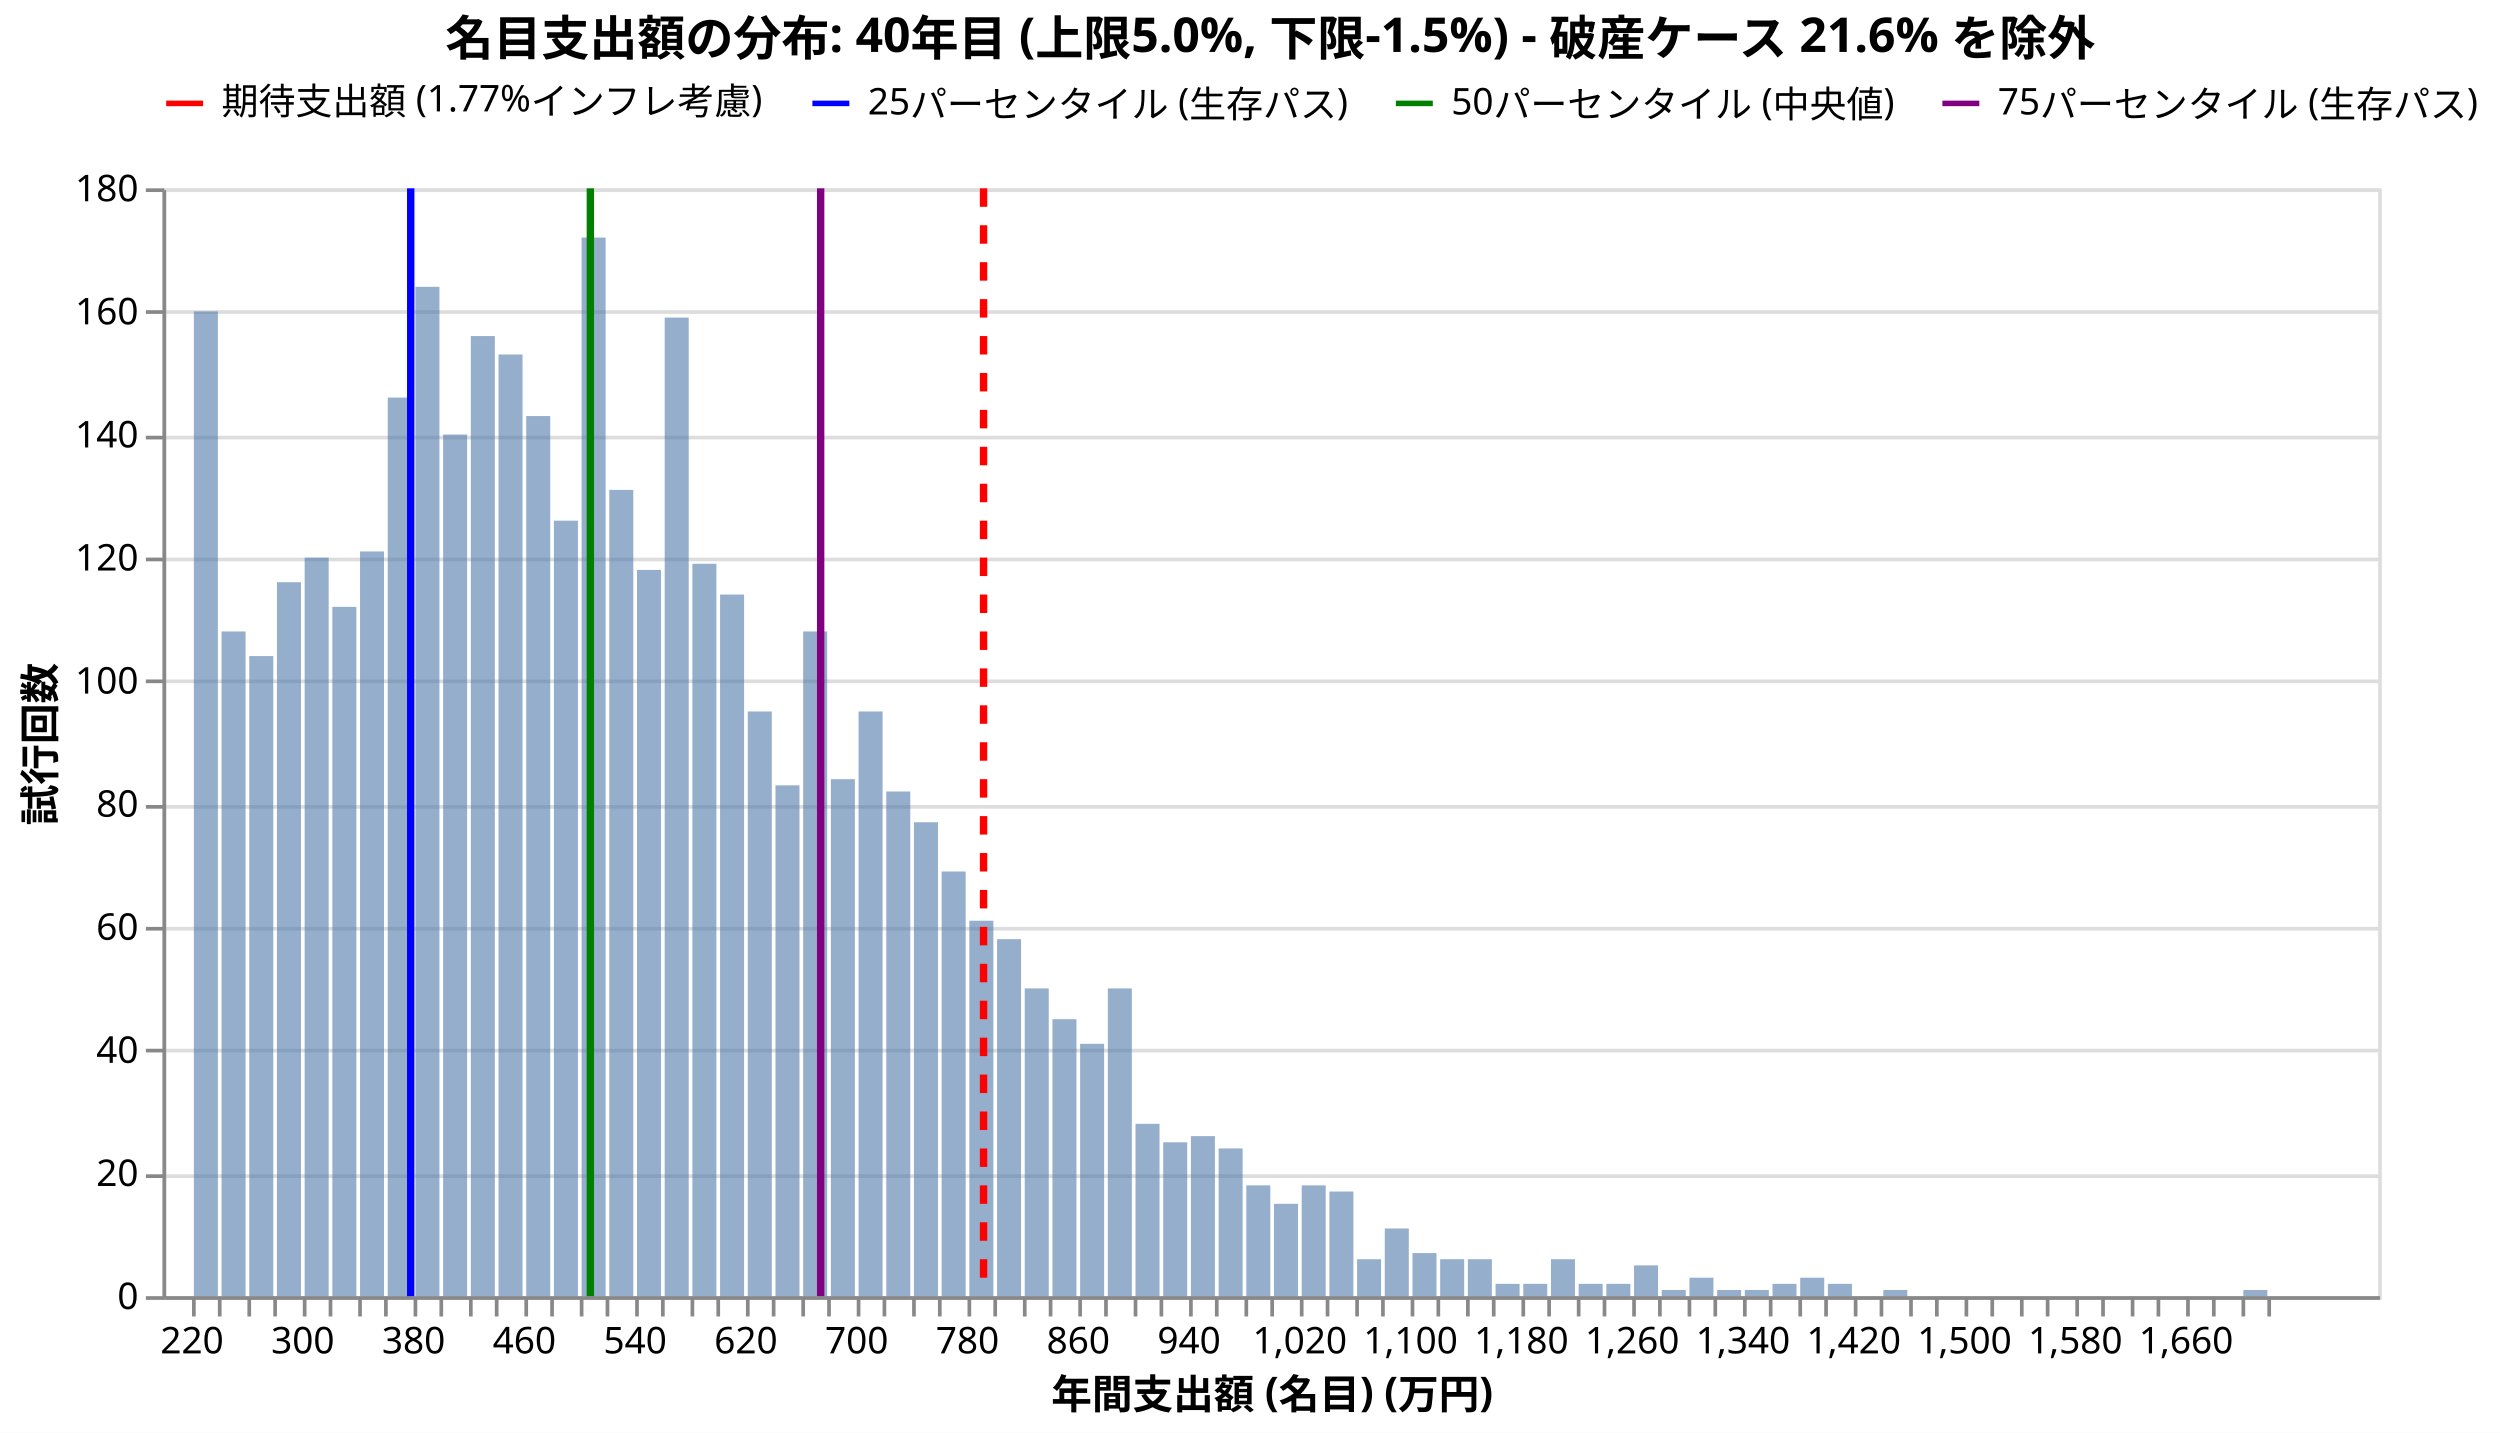
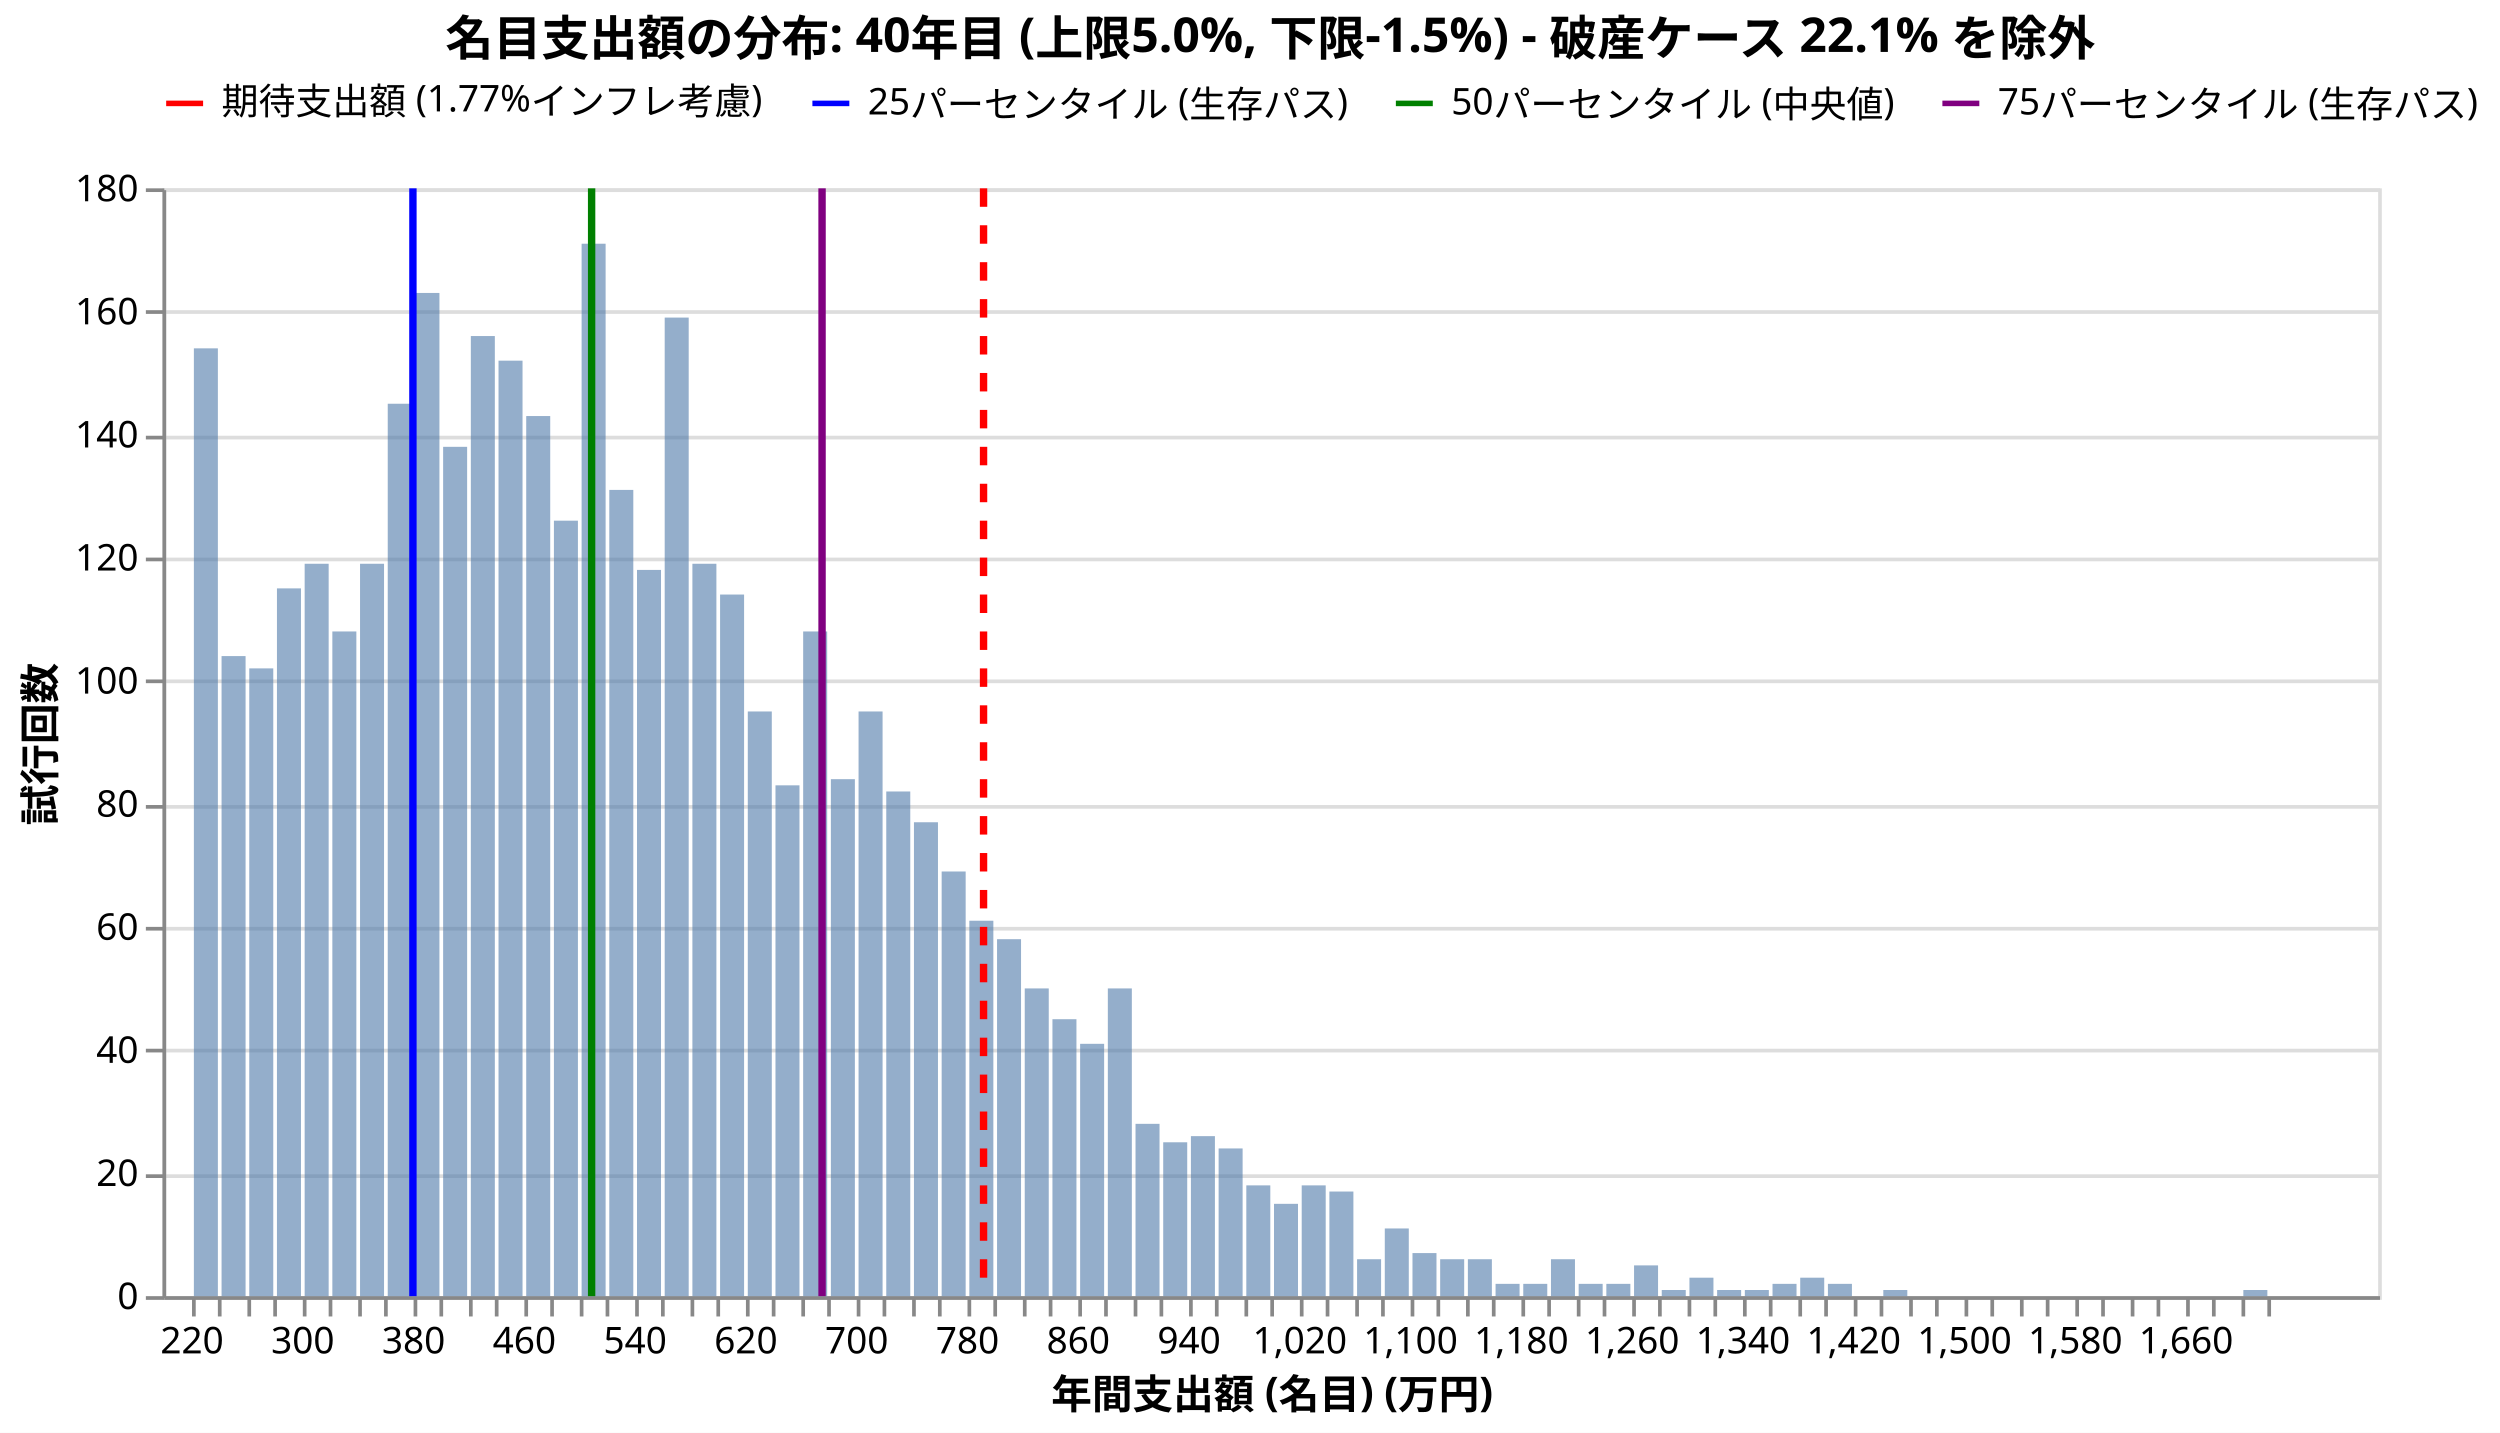
<svg xmlns="http://www.w3.org/2000/svg" version="1.1" class="marks" width="677" height="388" viewBox="0 0 677 388">
  <rect width="677" height="388" fill="white" />
  <g fill="none" stroke-miterlimit="10" transform="translate(44,51)">
    <g class="mark-group role-frame root" role="graphics-object" aria-roledescription="group mark container">
      <g transform="translate(0,0)">
        <path class="background" aria-hidden="true" d="M0.5,0.5h600v300h-600Z" stroke="#ddd" />
        <g>
          <g class="mark-group role-axis" aria-hidden="true">
            <g transform="translate(0.5,0.5)">
              <path class="background" aria-hidden="true" d="M0,0h0v0h0Z" pointer-events="none" />
              <g>
                <g class="mark-rule role-axis-grid" pointer-events="none">
                  <line transform="translate(0,300)" x2="600" y2="0" stroke="#ddd" stroke-width="1" opacity="1" />
                  <line transform="translate(0,267)" x2="600" y2="0" stroke="#ddd" stroke-width="1" opacity="1" />
                  <line transform="translate(0,233)" x2="600" y2="0" stroke="#ddd" stroke-width="1" opacity="1" />
                  <line transform="translate(0,200)" x2="600" y2="0" stroke="#ddd" stroke-width="1" opacity="1" />
                  <line transform="translate(0,167)" x2="600" y2="0" stroke="#ddd" stroke-width="1" opacity="1" />
                  <line transform="translate(0,133)" x2="600" y2="0" stroke="#ddd" stroke-width="1" opacity="1" />
                  <line transform="translate(0,100)" x2="600" y2="0" stroke="#ddd" stroke-width="1" opacity="1" />
                  <line transform="translate(0,67)" x2="600" y2="0" stroke="#ddd" stroke-width="1" opacity="1" />
                  <line transform="translate(0,33)" x2="600" y2="0" stroke="#ddd" stroke-width="1" opacity="1" />
                  <line transform="translate(0,0)" x2="600" y2="0" stroke="#ddd" stroke-width="1" opacity="1" />
                </g>
              </g>
              <path class="foreground" aria-hidden="true" d="" pointer-events="none" display="none" />
            </g>
          </g>
          <g class="mark-group role-axis" role="graphics-symbol" aria-roledescription="axis" aria-label="X-axis titled '年間支出額 (名目) (万円)' for a linear scale with values from 200 to 1,800">
            <g transform="translate(0.5,300.5)">
              <path class="background" aria-hidden="true" d="M0,0h0v0h0Z" pointer-events="none" />
              <g>
                <g class="mark-rule role-axis-tick" pointer-events="none">
                  <line transform="translate(8,0)" x2="0" y2="5" stroke="#888" stroke-width="1" opacity="1" />
                  <line transform="translate(15,0)" x2="0" y2="5" stroke="#888" stroke-width="1" opacity="1" />
                  <line transform="translate(23,0)" x2="0" y2="5" stroke="#888" stroke-width="1" opacity="1" />
                  <line transform="translate(30,0)" x2="0" y2="5" stroke="#888" stroke-width="1" opacity="1" />
                  <line transform="translate(38,0)" x2="0" y2="5" stroke="#888" stroke-width="1" opacity="1" />
                  <line transform="translate(45,0)" x2="0" y2="5" stroke="#888" stroke-width="1" opacity="1" />
                  <line transform="translate(53,0)" x2="0" y2="5" stroke="#888" stroke-width="1" opacity="1" />
                  <line transform="translate(60,0)" x2="0" y2="5" stroke="#888" stroke-width="1" opacity="1" />
                  <line transform="translate(68,0)" x2="0" y2="5" stroke="#888" stroke-width="1" opacity="1" />
                  <line transform="translate(75,0)" x2="0" y2="5" stroke="#888" stroke-width="1" opacity="1" />
                  <line transform="translate(83,0)" x2="0" y2="5" stroke="#888" stroke-width="1" opacity="1" />
                  <line transform="translate(90,0)" x2="0" y2="5" stroke="#888" stroke-width="1" opacity="1" />
                  <line transform="translate(98,0)" x2="0" y2="5" stroke="#888" stroke-width="1" opacity="1" />
                  <line transform="translate(105,0)" x2="0" y2="5" stroke="#888" stroke-width="1" opacity="1" />
                  <line transform="translate(113,0)" x2="0" y2="5" stroke="#888" stroke-width="1" opacity="1" />
                  <line transform="translate(120,0)" x2="0" y2="5" stroke="#888" stroke-width="1" opacity="1" />
                  <line transform="translate(128,0)" x2="0" y2="5" stroke="#888" stroke-width="1" opacity="1" />
                  <line transform="translate(135,0)" x2="0" y2="5" stroke="#888" stroke-width="1" opacity="1" />
                  <line transform="translate(143,0)" x2="0" y2="5" stroke="#888" stroke-width="1" opacity="1" />
                  <line transform="translate(150,0)" x2="0" y2="5" stroke="#888" stroke-width="1" opacity="1" />
                  <line transform="translate(158,0)" x2="0" y2="5" stroke="#888" stroke-width="1" opacity="1" />
                  <line transform="translate(165,0)" x2="0" y2="5" stroke="#888" stroke-width="1" opacity="1" />
                  <line transform="translate(173,0)" x2="0" y2="5" stroke="#888" stroke-width="1" opacity="1" />
                  <line transform="translate(180,0)" x2="0" y2="5" stroke="#888" stroke-width="1" opacity="1" />
                  <line transform="translate(188,0)" x2="0" y2="5" stroke="#888" stroke-width="1" opacity="1" />
                  <line transform="translate(195,0)" x2="0" y2="5" stroke="#888" stroke-width="1" opacity="1" />
                  <line transform="translate(203,0)" x2="0" y2="5" stroke="#888" stroke-width="1" opacity="1" />
                  <line transform="translate(210,0)" x2="0" y2="5" stroke="#888" stroke-width="1" opacity="1" />
                  <line transform="translate(218,0)" x2="0" y2="5" stroke="#888" stroke-width="1" opacity="1" />
                  <line transform="translate(225,0)" x2="0" y2="5" stroke="#888" stroke-width="1" opacity="1" />
                  <line transform="translate(233,0)" x2="0" y2="5" stroke="#888" stroke-width="1" opacity="1" />
                  <line transform="translate(240,0)" x2="0" y2="5" stroke="#888" stroke-width="1" opacity="1" />
                  <line transform="translate(248,0)" x2="0" y2="5" stroke="#888" stroke-width="1" opacity="1" />
                  <line transform="translate(255,0)" x2="0" y2="5" stroke="#888" stroke-width="1" opacity="1" />
                  <line transform="translate(263,0)" x2="0" y2="5" stroke="#888" stroke-width="1" opacity="1" />
                  <line transform="translate(270,0)" x2="0" y2="5" stroke="#888" stroke-width="1" opacity="1" />
                  <line transform="translate(278,0)" x2="0" y2="5" stroke="#888" stroke-width="1" opacity="1" />
                  <line transform="translate(285,0)" x2="0" y2="5" stroke="#888" stroke-width="1" opacity="1" />
                  <line transform="translate(293,0)" x2="0" y2="5" stroke="#888" stroke-width="1" opacity="1" />
                  <line transform="translate(300,0)" x2="0" y2="5" stroke="#888" stroke-width="1" opacity="1" />
                  <line transform="translate(308,0)" x2="0" y2="5" stroke="#888" stroke-width="1" opacity="1" />
                  <line transform="translate(315,0)" x2="0" y2="5" stroke="#888" stroke-width="1" opacity="1" />
                  <line transform="translate(323,0)" x2="0" y2="5" stroke="#888" stroke-width="1" opacity="1" />
                  <line transform="translate(330,0)" x2="0" y2="5" stroke="#888" stroke-width="1" opacity="1" />
                  <line transform="translate(338,0)" x2="0" y2="5" stroke="#888" stroke-width="1" opacity="1" />
                  <line transform="translate(345,0)" x2="0" y2="5" stroke="#888" stroke-width="1" opacity="1" />
                  <line transform="translate(353,0)" x2="0" y2="5" stroke="#888" stroke-width="1" opacity="1" />
                  <line transform="translate(360,0)" x2="0" y2="5" stroke="#888" stroke-width="1" opacity="1" />
                  <line transform="translate(368,0)" x2="0" y2="5" stroke="#888" stroke-width="1" opacity="1" />
                  <line transform="translate(375,0)" x2="0" y2="5" stroke="#888" stroke-width="1" opacity="1" />
                  <line transform="translate(383,0)" x2="0" y2="5" stroke="#888" stroke-width="1" opacity="1" />
                  <line transform="translate(390,0)" x2="0" y2="5" stroke="#888" stroke-width="1" opacity="1" />
                  <line transform="translate(398,0)" x2="0" y2="5" stroke="#888" stroke-width="1" opacity="1" />
                  <line transform="translate(405,0)" x2="0" y2="5" stroke="#888" stroke-width="1" opacity="1" />
                  <line transform="translate(413,0)" x2="0" y2="5" stroke="#888" stroke-width="1" opacity="1" />
                  <line transform="translate(420,0)" x2="0" y2="5" stroke="#888" stroke-width="1" opacity="1" />
                  <line transform="translate(428,0)" x2="0" y2="5" stroke="#888" stroke-width="1" opacity="1" />
                  <line transform="translate(435,0)" x2="0" y2="5" stroke="#888" stroke-width="1" opacity="1" />
                  <line transform="translate(443,0)" x2="0" y2="5" stroke="#888" stroke-width="1" opacity="1" />
                  <line transform="translate(450,0)" x2="0" y2="5" stroke="#888" stroke-width="1" opacity="1" />
                  <line transform="translate(458,0)" x2="0" y2="5" stroke="#888" stroke-width="1" opacity="1" />
                  <line transform="translate(465,0)" x2="0" y2="5" stroke="#888" stroke-width="1" opacity="1" />
                  <line transform="translate(473,0)" x2="0" y2="5" stroke="#888" stroke-width="1" opacity="1" />
                  <line transform="translate(480,0)" x2="0" y2="5" stroke="#888" stroke-width="1" opacity="1" />
                  <line transform="translate(488,0)" x2="0" y2="5" stroke="#888" stroke-width="1" opacity="1" />
                  <line transform="translate(495,0)" x2="0" y2="5" stroke="#888" stroke-width="1" opacity="1" />
                  <line transform="translate(503,0)" x2="0" y2="5" stroke="#888" stroke-width="1" opacity="1" />
                  <line transform="translate(510,0)" x2="0" y2="5" stroke="#888" stroke-width="1" opacity="1" />
                  <line transform="translate(518,0)" x2="0" y2="5" stroke="#888" stroke-width="1" opacity="1" />
                  <line transform="translate(525,0)" x2="0" y2="5" stroke="#888" stroke-width="1" opacity="1" />
                  <line transform="translate(533,0)" x2="0" y2="5" stroke="#888" stroke-width="1" opacity="1" />
                  <line transform="translate(540,0)" x2="0" y2="5" stroke="#888" stroke-width="1" opacity="1" />
                  <line transform="translate(548,0)" x2="0" y2="5" stroke="#888" stroke-width="1" opacity="1" />
                  <line transform="translate(555,0)" x2="0" y2="5" stroke="#888" stroke-width="1" opacity="1" />
                  <line transform="translate(563,0)" x2="0" y2="5" stroke="#888" stroke-width="1" opacity="1" />
                  <line transform="translate(570,0)" x2="0" y2="5" stroke="#888" stroke-width="1" opacity="1" />
                </g>
                <g class="mark-text role-axis-label" pointer-events="none">
                  <text text-anchor="middle" transform="translate(7.5,15)" font-family="sans-serif" font-size="10px" fill="#000" opacity="1">220</text>
                  <text text-anchor="middle" transform="translate(15,15)" font-family="sans-serif" font-size="10px" fill="#000" opacity="0">240</text>
                  <text text-anchor="middle" transform="translate(22.5,15)" font-family="sans-serif" font-size="10px" fill="#000" opacity="0">260</text>
                  <text text-anchor="middle" transform="translate(30,15)" font-family="sans-serif" font-size="10px" fill="#000" opacity="0">280</text>
                  <text text-anchor="middle" transform="translate(37.5,15)" font-family="sans-serif" font-size="10px" fill="#000" opacity="1">300</text>
                  <text text-anchor="middle" transform="translate(45,15)" font-family="sans-serif" font-size="10px" fill="#000" opacity="0">320</text>
                  <text text-anchor="middle" transform="translate(52.5,15)" font-family="sans-serif" font-size="10px" fill="#000" opacity="0">340</text>
                  <text text-anchor="middle" transform="translate(60,15)" font-family="sans-serif" font-size="10px" fill="#000" opacity="0">360</text>
                  <text text-anchor="middle" transform="translate(67.5,15)" font-family="sans-serif" font-size="10px" fill="#000" opacity="1">380</text>
                  <text text-anchor="middle" transform="translate(75,15)" font-family="sans-serif" font-size="10px" fill="#000" opacity="0">400</text>
                  <text text-anchor="middle" transform="translate(82.5,15)" font-family="sans-serif" font-size="10px" fill="#000" opacity="0">420</text>
                  <text text-anchor="middle" transform="translate(90,15)" font-family="sans-serif" font-size="10px" fill="#000" opacity="0">440</text>
                  <text text-anchor="middle" transform="translate(97.5,15)" font-family="sans-serif" font-size="10px" fill="#000" opacity="1">460</text>
                  <text text-anchor="middle" transform="translate(105,15)" font-family="sans-serif" font-size="10px" fill="#000" opacity="0">480</text>
                  <text text-anchor="middle" transform="translate(112.5,15)" font-family="sans-serif" font-size="10px" fill="#000" opacity="0">500</text>
                  <text text-anchor="middle" transform="translate(120,15)" font-family="sans-serif" font-size="10px" fill="#000" opacity="0">520</text>
                  <text text-anchor="middle" transform="translate(127.5,15)" font-family="sans-serif" font-size="10px" fill="#000" opacity="1">540</text>
                  <text text-anchor="middle" transform="translate(135,15)" font-family="sans-serif" font-size="10px" fill="#000" opacity="0">560</text>
                  <text text-anchor="middle" transform="translate(142.5,15)" font-family="sans-serif" font-size="10px" fill="#000" opacity="0">580</text>
                  <text text-anchor="middle" transform="translate(150,15)" font-family="sans-serif" font-size="10px" fill="#000" opacity="0">600</text>
                  <text text-anchor="middle" transform="translate(157.5,15)" font-family="sans-serif" font-size="10px" fill="#000" opacity="1">620</text>
                  <text text-anchor="middle" transform="translate(165,15)" font-family="sans-serif" font-size="10px" fill="#000" opacity="0">640</text>
                  <text text-anchor="middle" transform="translate(172.5,15)" font-family="sans-serif" font-size="10px" fill="#000" opacity="0">660</text>
                  <text text-anchor="middle" transform="translate(180,15)" font-family="sans-serif" font-size="10px" fill="#000" opacity="0">680</text>
                  <text text-anchor="middle" transform="translate(187.5,15)" font-family="sans-serif" font-size="10px" fill="#000" opacity="1">700</text>
                  <text text-anchor="middle" transform="translate(195,15)" font-family="sans-serif" font-size="10px" fill="#000" opacity="0">720</text>
                  <text text-anchor="middle" transform="translate(202.5,15)" font-family="sans-serif" font-size="10px" fill="#000" opacity="0">740</text>
                  <text text-anchor="middle" transform="translate(210,15)" font-family="sans-serif" font-size="10px" fill="#000" opacity="0">760</text>
                  <text text-anchor="middle" transform="translate(217.5,15)" font-family="sans-serif" font-size="10px" fill="#000" opacity="1">780</text>
                  <text text-anchor="middle" transform="translate(225,15)" font-family="sans-serif" font-size="10px" fill="#000" opacity="0">800</text>
                  <text text-anchor="middle" transform="translate(232.5,15)" font-family="sans-serif" font-size="10px" fill="#000" opacity="0">820</text>
                  <text text-anchor="middle" transform="translate(240,15)" font-family="sans-serif" font-size="10px" fill="#000" opacity="0">840</text>
                  <text text-anchor="middle" transform="translate(247.5,15)" font-family="sans-serif" font-size="10px" fill="#000" opacity="1">860</text>
                  <text text-anchor="middle" transform="translate(255,15)" font-family="sans-serif" font-size="10px" fill="#000" opacity="0">880</text>
                  <text text-anchor="middle" transform="translate(262.5,15)" font-family="sans-serif" font-size="10px" fill="#000" opacity="0">900</text>
                  <text text-anchor="middle" transform="translate(270,15)" font-family="sans-serif" font-size="10px" fill="#000" opacity="0">920</text>
                  <text text-anchor="middle" transform="translate(277.5,15)" font-family="sans-serif" font-size="10px" fill="#000" opacity="1">940</text>
                  <text text-anchor="middle" transform="translate(285,15)" font-family="sans-serif" font-size="10px" fill="#000" opacity="0">960</text>
                  <text text-anchor="middle" transform="translate(292.5,15)" font-family="sans-serif" font-size="10px" fill="#000" opacity="0">980</text>
                  <text text-anchor="middle" transform="translate(300,15)" font-family="sans-serif" font-size="10px" fill="#000" opacity="0">1,000</text>
                  <text text-anchor="middle" transform="translate(307.5,15)" font-family="sans-serif" font-size="10px" fill="#000" opacity="1">1,020</text>
                  <text text-anchor="middle" transform="translate(315,15)" font-family="sans-serif" font-size="10px" fill="#000" opacity="0">1,040</text>
                  <text text-anchor="middle" transform="translate(322.5,15)" font-family="sans-serif" font-size="10px" fill="#000" opacity="0">1,060</text>
                  <text text-anchor="middle" transform="translate(330,15)" font-family="sans-serif" font-size="10px" fill="#000" opacity="0">1,080</text>
                  <text text-anchor="middle" transform="translate(337.5,15)" font-family="sans-serif" font-size="10px" fill="#000" opacity="1">1,100</text>
                  <text text-anchor="middle" transform="translate(345,15)" font-family="sans-serif" font-size="10px" fill="#000" opacity="0">1,120</text>
                  <text text-anchor="middle" transform="translate(352.5,15)" font-family="sans-serif" font-size="10px" fill="#000" opacity="0">1,140</text>
                  <text text-anchor="middle" transform="translate(360,15)" font-family="sans-serif" font-size="10px" fill="#000" opacity="0">1,160</text>
                  <text text-anchor="middle" transform="translate(367.5,15)" font-family="sans-serif" font-size="10px" fill="#000" opacity="1">1,180</text>
                  <text text-anchor="middle" transform="translate(375,15)" font-family="sans-serif" font-size="10px" fill="#000" opacity="0">1,200</text>
                  <text text-anchor="middle" transform="translate(382.5,15)" font-family="sans-serif" font-size="10px" fill="#000" opacity="0">1,220</text>
                  <text text-anchor="middle" transform="translate(390,15)" font-family="sans-serif" font-size="10px" fill="#000" opacity="0">1,240</text>
                  <text text-anchor="middle" transform="translate(397.5,15)" font-family="sans-serif" font-size="10px" fill="#000" opacity="1">1,260</text>
                  <text text-anchor="middle" transform="translate(405,15)" font-family="sans-serif" font-size="10px" fill="#000" opacity="0">1,280</text>
                  <text text-anchor="middle" transform="translate(412.5,15)" font-family="sans-serif" font-size="10px" fill="#000" opacity="0">1,300</text>
                  <text text-anchor="middle" transform="translate(420,15)" font-family="sans-serif" font-size="10px" fill="#000" opacity="0">1,320</text>
                  <text text-anchor="middle" transform="translate(427.5,15)" font-family="sans-serif" font-size="10px" fill="#000" opacity="1">1,340</text>
                  <text text-anchor="middle" transform="translate(435,15)" font-family="sans-serif" font-size="10px" fill="#000" opacity="0">1,360</text>
                  <text text-anchor="middle" transform="translate(442.5,15)" font-family="sans-serif" font-size="10px" fill="#000" opacity="0">1,380</text>
                  <text text-anchor="middle" transform="translate(450,15)" font-family="sans-serif" font-size="10px" fill="#000" opacity="0">1,400</text>
                  <text text-anchor="middle" transform="translate(457.5,15)" font-family="sans-serif" font-size="10px" fill="#000" opacity="1">1,420</text>
                  <text text-anchor="middle" transform="translate(465,15)" font-family="sans-serif" font-size="10px" fill="#000" opacity="0">1,440</text>
                  <text text-anchor="middle" transform="translate(472.5,15)" font-family="sans-serif" font-size="10px" fill="#000" opacity="0">1,460</text>
                  <text text-anchor="middle" transform="translate(480,15)" font-family="sans-serif" font-size="10px" fill="#000" opacity="0">1,480</text>
                  <text text-anchor="middle" transform="translate(487.5,15)" font-family="sans-serif" font-size="10px" fill="#000" opacity="1">1,500</text>
                  <text text-anchor="middle" transform="translate(495,15)" font-family="sans-serif" font-size="10px" fill="#000" opacity="0">1,520</text>
                  <text text-anchor="middle" transform="translate(502.5,15)" font-family="sans-serif" font-size="10px" fill="#000" opacity="0">1,540</text>
                  <text text-anchor="middle" transform="translate(510,15)" font-family="sans-serif" font-size="10px" fill="#000" opacity="0">1,560</text>
                  <text text-anchor="middle" transform="translate(517.5,15)" font-family="sans-serif" font-size="10px" fill="#000" opacity="1">1,580</text>
                  <text text-anchor="middle" transform="translate(525,15)" font-family="sans-serif" font-size="10px" fill="#000" opacity="0">1,600</text>
                  <text text-anchor="middle" transform="translate(532.5,15)" font-family="sans-serif" font-size="10px" fill="#000" opacity="0">1,620</text>
                  <text text-anchor="middle" transform="translate(540,15)" font-family="sans-serif" font-size="10px" fill="#000" opacity="0">1,640</text>
                  <text text-anchor="middle" transform="translate(547.5,15)" font-family="sans-serif" font-size="10px" fill="#000" opacity="1">1,660</text>
                  <text text-anchor="middle" transform="translate(555,15)" font-family="sans-serif" font-size="10px" fill="#000" opacity="0">1,680</text>
                  <text text-anchor="middle" transform="translate(562.5,15)" font-family="sans-serif" font-size="10px" fill="#000" opacity="0">1,700</text>
                  <text text-anchor="middle" transform="translate(570,15)" font-family="sans-serif" font-size="10px" fill="#000" opacity="0">1,720</text>
                </g>
                <g class="mark-rule role-axis-domain" pointer-events="none">
                  <line transform="translate(0,0)" x2="600" y2="0" stroke="#888" stroke-width="1" opacity="1" />
                </g>
                <g class="mark-text role-axis-title" pointer-events="none">
                  <text text-anchor="middle" transform="translate(300,30)" font-family="sans-serif" font-size="11px" font-weight="bold" fill="#000" opacity="1">年間支出額 (名目) (万円)</text>
                </g>
              </g>
              <path class="foreground" aria-hidden="true" d="" pointer-events="none" display="none" />
            </g>
          </g>
          <g class="mark-group role-axis" role="graphics-symbol" aria-roledescription="axis" aria-label="Y-axis titled '試行回数' for a linear scale with values from 0 to 180">
            <g transform="translate(0.5,0.5)">
              <path class="background" aria-hidden="true" d="M0,0h0v0h0Z" pointer-events="none" />
              <g>
                <g class="mark-rule role-axis-tick" pointer-events="none">
                  <line transform="translate(0,300)" x2="-5" y2="0" stroke="#888" stroke-width="1" opacity="1" />
                  <line transform="translate(0,267)" x2="-5" y2="0" stroke="#888" stroke-width="1" opacity="1" />
                  <line transform="translate(0,233)" x2="-5" y2="0" stroke="#888" stroke-width="1" opacity="1" />
                  <line transform="translate(0,200)" x2="-5" y2="0" stroke="#888" stroke-width="1" opacity="1" />
                  <line transform="translate(0,167)" x2="-5" y2="0" stroke="#888" stroke-width="1" opacity="1" />
                  <line transform="translate(0,133)" x2="-5" y2="0" stroke="#888" stroke-width="1" opacity="1" />
                  <line transform="translate(0,100)" x2="-5" y2="0" stroke="#888" stroke-width="1" opacity="1" />
                  <line transform="translate(0,67)" x2="-5" y2="0" stroke="#888" stroke-width="1" opacity="1" />
                  <line transform="translate(0,33)" x2="-5" y2="0" stroke="#888" stroke-width="1" opacity="1" />
                  <line transform="translate(0,0)" x2="-5" y2="0" stroke="#888" stroke-width="1" opacity="1" />
                </g>
                <g class="mark-text role-axis-label" pointer-events="none">
                  <text text-anchor="end" transform="translate(-7,303)" font-family="sans-serif" font-size="10px" fill="#000" opacity="1">0</text>
                  <text text-anchor="end" transform="translate(-7,269.6667)" font-family="sans-serif" font-size="10px" fill="#000" opacity="1">20</text>
                  <text text-anchor="end" transform="translate(-7,236.3333)" font-family="sans-serif" font-size="10px" fill="#000" opacity="1">40</text>
                  <text text-anchor="end" transform="translate(-7,203)" font-family="sans-serif" font-size="10px" fill="#000" opacity="1">60</text>
                  <text text-anchor="end" transform="translate(-7,169.6667)" font-family="sans-serif" font-size="10px" fill="#000" opacity="1">80</text>
                  <text text-anchor="end" transform="translate(-7,136.3333)" font-family="sans-serif" font-size="10px" fill="#000" opacity="1">100</text>
                  <text text-anchor="end" transform="translate(-7,103)" font-family="sans-serif" font-size="10px" fill="#000" opacity="1">120</text>
                  <text text-anchor="end" transform="translate(-7,69.66667)" font-family="sans-serif" font-size="10px" fill="#000" opacity="1">140</text>
                  <text text-anchor="end" transform="translate(-7,36.33333)" font-family="sans-serif" font-size="10px" fill="#000" opacity="1">160</text>
                  <text text-anchor="end" transform="translate(-7,3)" font-family="sans-serif" font-size="10px" fill="#000" opacity="1">180</text>
                </g>
                <g class="mark-rule role-axis-domain" pointer-events="none">
                  <line transform="translate(0,300)" x2="0" y2="-300" stroke="#888" stroke-width="1" opacity="1" />
                </g>
                <g class="mark-text role-axis-title" pointer-events="none">
                  <text text-anchor="middle" transform="translate(-27.68457,150) rotate(-90) translate(0,-2)" font-family="sans-serif" font-size="11px" font-weight="bold" fill="#000" opacity="1">試行回数</text>
                </g>
              </g>
              <path class="foreground" aria-hidden="true" d="" pointer-events="none" display="none" />
            </g>
          </g>
          <g class="mark-rect role-mark layer_0_marks" role="graphics-object" aria-roledescription="rect mark container">
            <path aria-label="年間支出額 (名目) (万円): 720 – 740; 試行回数: 82" role="graphics-symbol" aria-roledescription="bar" d="M196,163.333h6.5v136.667h-6.5Z" fill="#4c78a8" opacity="0.6" />
-             <path aria-label="年間支出額 (名目) (万円): 500 – 520; 試行回数: 172" role="graphics-symbol" aria-roledescription="bar" d="M113.5,13.333h6.5v286.667h-6.5Z" fill="#4c78a8" opacity="0.6" />
+             <path aria-label="年間支出額 (名目) (万円): 500 – 520; 試行回数: 171" role="graphics-symbol" aria-roledescription="bar" d="M113.5,15h6.5v285h-6.5Z" fill="#4c78a8" opacity="0.6" />
            <path aria-label="年間支出額 (名目) (万円): 520 – 540; 試行回数: 131" role="graphics-symbol" aria-roledescription="bar" d="M121,81.667h6.5v218.333h-6.5Z" fill="#4c78a8" opacity="0.6" />
            <path aria-label="年間支出額 (名目) (万円): 600 – 620; 試行回数: 114" role="graphics-symbol" aria-roledescription="bar" d="M151,110h6.5v190h-6.5Z" fill="#4c78a8" opacity="0.6" />
-             <path aria-label="年間支出額 (名目) (万円): 320 – 340; 試行回数: 112" role="graphics-symbol" aria-roledescription="bar" d="M46,113.333h6.5v186.667h-6.5Z" fill="#4c78a8" opacity="0.6" />
+             <path aria-label="年間支出額 (名目) (万円): 320 – 340; 試行回数: 108" role="graphics-symbol" aria-roledescription="bar" d="M46,120h6.5v180h-6.5Z" fill="#4c78a8" opacity="0.6" />
            <path aria-label="年間支出額 (名目) (万円): 560 – 580; 試行回数: 159" role="graphics-symbol" aria-roledescription="bar" d="M136,35h6.5v265h-6.5Z" fill="#4c78a8" opacity="0.6" />
-             <path aria-label="年間支出額 (名目) (万円): 340 – 360; 試行回数: 121" role="graphics-symbol" aria-roledescription="bar" d="M53.5,98.333h6.5v201.667h-6.5Z" fill="#4c78a8" opacity="0.6" />
-             <path aria-label="年間支出額 (名目) (万円): 240 – 260; 試行回数: 108" role="graphics-symbol" aria-roledescription="bar" d="M16,120h6.5v180h-6.5Z" fill="#4c78a8" opacity="0.6" />
-             <path aria-label="年間支出額 (名目) (万円): 260 – 280; 試行回数: 104" role="graphics-symbol" aria-roledescription="bar" d="M23.5,126.667h6.5v173.333h-6.5Z" fill="#4c78a8" opacity="0.6" />
+             <path aria-label="年間支出額 (名目) (万円): 340 – 360; 試行回数: 119" role="graphics-symbol" aria-roledescription="bar" d="M53.5,101.667h6.5v198.333h-6.5Z" fill="#4c78a8" opacity="0.6" />
+             <path aria-label="年間支出額 (名目) (万円): 240 – 260; 試行回数: 104" role="graphics-symbol" aria-roledescription="bar" d="M16,126.667h6.5v173.333h-6.5Z" fill="#4c78a8" opacity="0.6" />
+             <path aria-label="年間支出額 (名目) (万円): 260 – 280; 試行回数: 102" role="graphics-symbol" aria-roledescription="bar" d="M23.5,130h6.5v170h-6.5Z" fill="#4c78a8" opacity="0.6" />
            <path aria-label="年間支出額 (名目) (万円): 880 – 900; 試行回数: 50" role="graphics-symbol" aria-roledescription="bar" d="M256,216.667h6.5v83.333h-6.5Z" fill="#4c78a8" opacity="0.6" />
            <path aria-label="年間支出額 (名目) (万円): 700 – 720; 試行回数: 95" role="graphics-symbol" aria-roledescription="bar" d="M188.5,141.667h6.5v158.333h-6.5Z" fill="#4c78a8" opacity="0.6" />
            <path aria-label="年間支出額 (名目) (万円): 740 – 760; 試行回数: 77" role="graphics-symbol" aria-roledescription="bar" d="M203.5,171.667h6.5v128.333h-6.5Z" fill="#4c78a8" opacity="0.6" />
            <path aria-label="年間支出額 (名目) (万円): 540 – 560; 試行回数: 118" role="graphics-symbol" aria-roledescription="bar" d="M128.5,103.333h6.5v196.667h-6.5Z" fill="#4c78a8" opacity="0.6" />
-             <path aria-label="年間支出額 (名目) (万円): 300 – 320; 試行回数: 120" role="graphics-symbol" aria-roledescription="bar" d="M38.5,100h6.5v200h-6.5Z" fill="#4c78a8" opacity="0.6" />
-             <path aria-label="年間支出額 (名目) (万円): 360 – 380; 試行回数: 146" role="graphics-symbol" aria-roledescription="bar" d="M61,56.667h6.5v243.333h-6.5Z" fill="#4c78a8" opacity="0.6" />
+             <path aria-label="年間支出額 (名目) (万円): 300 – 320; 試行回数: 119" role="graphics-symbol" aria-roledescription="bar" d="M38.5,101.667h6.5v198.333h-6.5Z" fill="#4c78a8" opacity="0.6" />
+             <path aria-label="年間支出額 (名目) (万円): 360 – 380; 試行回数: 145" role="graphics-symbol" aria-roledescription="bar" d="M61,58.333h6.5v241.667h-6.5Z" fill="#4c78a8" opacity="0.6" />
            <path aria-label="年間支出額 (名目) (万円): 1120 – 1140; 試行回数: 6" role="graphics-symbol" aria-roledescription="bar" d="M346,290h6.5v10h-6.5Z" fill="#4c78a8" opacity="0.6" />
            <path aria-label="年間支出額 (名目) (万円): 420 – 440; 試行回数: 156" role="graphics-symbol" aria-roledescription="bar" d="M83.5,40h6.5v260h-6.5Z" fill="#4c78a8" opacity="0.6" />
            <path aria-label="年間支出額 (名目) (万円): 780 – 800; 試行回数: 61" role="graphics-symbol" aria-roledescription="bar" d="M218.5,198.333h6.5v101.667h-6.5Z" fill="#4c78a8" opacity="0.6" />
            <path aria-label="年間支出額 (名目) (万円): 620 – 640; 試行回数: 95" role="graphics-symbol" aria-roledescription="bar" d="M158.5,141.667h6.5v158.333h-6.5Z" fill="#4c78a8" opacity="0.6" />
-             <path aria-label="年間支出額 (名目) (万円): 440 – 460; 試行回数: 153" role="graphics-symbol" aria-roledescription="bar" d="M91,45h6.5v255h-6.5Z" fill="#4c78a8" opacity="0.6" />
+             <path aria-label="年間支出額 (名目) (万円): 440 – 460; 試行回数: 152" role="graphics-symbol" aria-roledescription="bar" d="M91,46.667h6.5v253.333h-6.5Z" fill="#4c78a8" opacity="0.6" />
            <path aria-label="年間支出額 (名目) (万円): 680 – 700; 試行回数: 84" role="graphics-symbol" aria-roledescription="bar" d="M181,160h6.5v140h-6.5Z" fill="#4c78a8" opacity="0.6" />
-             <path aria-label="年間支出額 (名目) (万円): 380 – 400; 試行回数: 164" role="graphics-symbol" aria-roledescription="bar" d="M68.5,26.667h6.5v273.333h-6.5Z" fill="#4c78a8" opacity="0.6" />
-             <path aria-label="年間支出額 (名目) (万円): 220 – 240; 試行回数: 160" role="graphics-symbol" aria-roledescription="bar" d="M8.5,33.333h6.5v266.667h-6.5Z" fill="#4c78a8" opacity="0.6" />
+             <path aria-label="年間支出額 (名目) (万円): 380 – 400; 試行回数: 163" role="graphics-symbol" aria-roledescription="bar" d="M68.5,28.333h6.5v271.667h-6.5Z" fill="#4c78a8" opacity="0.6" />
+             <path aria-label="年間支出額 (名目) (万円): 220 – 240; 試行回数: 154" role="graphics-symbol" aria-roledescription="bar" d="M8.5,43.333h6.5v256.667h-6.5Z" fill="#4c78a8" opacity="0.6" />
            <path aria-label="年間支出額 (名目) (万円): 640 – 660; 試行回数: 83" role="graphics-symbol" aria-roledescription="bar" d="M166,161.667h6.5v138.333h-6.5Z" fill="#4c78a8" opacity="0.6" />
-             <path aria-label="年間支出額 (名目) (万円): 280 – 300; 試行回数: 116" role="graphics-symbol" aria-roledescription="bar" d="M31,106.667h6.5v193.333h-6.5Z" fill="#4c78a8" opacity="0.6" />
+             <path aria-label="年間支出額 (名目) (万円): 280 – 300; 試行回数: 115" role="graphics-symbol" aria-roledescription="bar" d="M31,108.333h6.5v191.667h-6.5Z" fill="#4c78a8" opacity="0.6" />
            <path aria-label="年間支出額 (名目) (万円): 460 – 480; 試行回数: 143" role="graphics-symbol" aria-roledescription="bar" d="M98.5,61.667h6.5v238.333h-6.5Z" fill="#4c78a8" opacity="0.6" />
            <path aria-label="年間支出額 (名目) (万円): 940 – 960; 試行回数: 26" role="graphics-symbol" aria-roledescription="bar" d="M278.5,256.667h6.5v43.333h-6.5Z" fill="#4c78a8" opacity="0.6" />
            <path aria-label="年間支出額 (名目) (万円): 480 – 500; 試行回数: 126" role="graphics-symbol" aria-roledescription="bar" d="M106,90h6.5v210h-6.5Z" fill="#4c78a8" opacity="0.6" />
            <path aria-label="年間支出額 (名目) (万円): 580 – 600; 試行回数: 119" role="graphics-symbol" aria-roledescription="bar" d="M143.5,101.667h6.5v198.333h-6.5Z" fill="#4c78a8" opacity="0.6" />
            <path aria-label="年間支出額 (名目) (万円): 660 – 680; 試行回数: 108" role="graphics-symbol" aria-roledescription="bar" d="M173.5,120h6.5v180h-6.5Z" fill="#4c78a8" opacity="0.6" />
            <path aria-label="年間支出額 (名目) (万円): 840 – 860; 試行回数: 45" role="graphics-symbol" aria-roledescription="bar" d="M241,225h6.5v75h-6.5Z" fill="#4c78a8" opacity="0.6" />
            <path aria-label="年間支出額 (名目) (万円): 920 – 940; 試行回数: 25" role="graphics-symbol" aria-roledescription="bar" d="M271,258.333h6.5v41.667h-6.5Z" fill="#4c78a8" opacity="0.6" />
            <path aria-label="年間支出額 (名目) (万円): 1340 – 1360; 試行回数: 1" role="graphics-symbol" aria-roledescription="bar" d="M428.5,298.333h6.5v1.667h-6.5Z" fill="#4c78a8" opacity="0.6" />
-             <path aria-label="年間支出額 (名目) (万円): 400 – 420; 試行回数: 140" role="graphics-symbol" aria-roledescription="bar" d="M76,66.667h6.5v233.333h-6.5Z" fill="#4c78a8" opacity="0.6" />
+             <path aria-label="年間支出額 (名目) (万円): 400 – 420; 試行回数: 138" role="graphics-symbol" aria-roledescription="bar" d="M76,70h6.5v230h-6.5Z" fill="#4c78a8" opacity="0.6" />
            <path aria-label="年間支出額 (名目) (万円): 1140 – 1160; 試行回数: 6" role="graphics-symbol" aria-roledescription="bar" d="M353.5,290h6.5v10h-6.5Z" fill="#4c78a8" opacity="0.6" />
            <path aria-label="年間支出額 (名目) (万円): 760 – 780; 試行回数: 69" role="graphics-symbol" aria-roledescription="bar" d="M211,185h6.5v115h-6.5Z" fill="#4c78a8" opacity="0.6" />
            <path aria-label="年間支出額 (名目) (万円): 1100 – 1120; 試行回数: 7" role="graphics-symbol" aria-roledescription="bar" d="M338.5,288.333h6.5v11.667h-6.5Z" fill="#4c78a8" opacity="0.6" />
            <path aria-label="年間支出額 (名目) (万円): 820 – 840; 試行回数: 50" role="graphics-symbol" aria-roledescription="bar" d="M233.5,216.667h6.5v83.333h-6.5Z" fill="#4c78a8" opacity="0.6" />
            <path aria-label="年間支出額 (名目) (万円): 860 – 880; 試行回数: 41" role="graphics-symbol" aria-roledescription="bar" d="M248.5,231.667h6.5v68.333h-6.5Z" fill="#4c78a8" opacity="0.6" />
            <path aria-label="年間支出額 (名目) (万円): 1080 – 1100; 試行回数: 11" role="graphics-symbol" aria-roledescription="bar" d="M331,281.667h6.5v18.333h-6.5Z" fill="#4c78a8" opacity="0.6" />
            <path aria-label="年間支出額 (名目) (万円): 800 – 820; 試行回数: 58" role="graphics-symbol" aria-roledescription="bar" d="M226,203.333h6.5v96.667h-6.5Z" fill="#4c78a8" opacity="0.6" />
            <path aria-label="年間支出額 (名目) (万円): 1260 – 1280; 試行回数: 5" role="graphics-symbol" aria-roledescription="bar" d="M398.5,291.667h6.5v8.333h-6.5Z" fill="#4c78a8" opacity="0.6" />
            <path aria-label="年間支出額 (名目) (万円): 1020 – 1040; 試行回数: 18" role="graphics-symbol" aria-roledescription="bar" d="M308.5,270h6.5v30h-6.5Z" fill="#4c78a8" opacity="0.6" />
            <path aria-label="年間支出額 (名目) (万円): 1040 – 1060; 試行回数: 17" role="graphics-symbol" aria-roledescription="bar" d="M316,271.667h6.5v28.333h-6.5Z" fill="#4c78a8" opacity="0.6" />
            <path aria-label="年間支出額 (名目) (万円): 960 – 980; 試行回数: 24" role="graphics-symbol" aria-roledescription="bar" d="M286,260h6.5v40h-6.5Z" fill="#4c78a8" opacity="0.6" />
            <path aria-label="年間支出額 (名目) (万円): 900 – 920; 試行回数: 28" role="graphics-symbol" aria-roledescription="bar" d="M263.5,253.333h6.5v46.667h-6.5Z" fill="#4c78a8" opacity="0.6" />
            <path aria-label="年間支出額 (名目) (万円): 1160 – 1180; 試行回数: 2" role="graphics-symbol" aria-roledescription="bar" d="M361,296.667h6.5v3.333h-6.5Z" fill="#4c78a8" opacity="0.6" />
            <path aria-label="年間支出額 (名目) (万円): 1060 – 1080; 試行回数: 6" role="graphics-symbol" aria-roledescription="bar" d="M323.5,290h6.5v10h-6.5Z" fill="#4c78a8" opacity="0.6" />
            <path aria-label="年間支出額 (名目) (万円): 1220 – 1240; 試行回数: 2" role="graphics-symbol" aria-roledescription="bar" d="M383.5,296.667h6.5v3.333h-6.5Z" fill="#4c78a8" opacity="0.6" />
            <path aria-label="年間支出額 (名目) (万円): 1000 – 1020; 試行回数: 15" role="graphics-symbol" aria-roledescription="bar" d="M301,275h6.5v25h-6.5Z" fill="#4c78a8" opacity="0.6" />
            <path aria-label="年間支出額 (名目) (万円): 1400 – 1420; 試行回数: 2" role="graphics-symbol" aria-roledescription="bar" d="M451,296.667h6.5v3.333h-6.5Z" fill="#4c78a8" opacity="0.6" />
            <path aria-label="年間支出額 (名目) (万円): 980 – 1000; 試行回数: 18" role="graphics-symbol" aria-roledescription="bar" d="M293.5,270h6.5v30h-6.5Z" fill="#4c78a8" opacity="0.6" />
            <path aria-label="年間支出額 (名目) (万円): 1320 – 1340; 試行回数: 1" role="graphics-symbol" aria-roledescription="bar" d="M421,298.333h6.5v1.667h-6.5Z" fill="#4c78a8" opacity="0.6" />
            <path aria-label="年間支出額 (名目) (万円): 1360 – 1380; 試行回数: 2" role="graphics-symbol" aria-roledescription="bar" d="M436,296.667h6.5v3.333h-6.5Z" fill="#4c78a8" opacity="0.6" />
            <path aria-label="年間支出額 (名目) (万円): 1380 – 1400; 試行回数: 3" role="graphics-symbol" aria-roledescription="bar" d="M443.5,295h6.5v5h-6.5Z" fill="#4c78a8" opacity="0.6" />
            <path aria-label="年間支出額 (名目) (万円): 1200 – 1220; 試行回数: 6" role="graphics-symbol" aria-roledescription="bar" d="M376,290h6.5v10h-6.5Z" fill="#4c78a8" opacity="0.6" />
            <path aria-label="年間支出額 (名目) (万円): 1180 – 1200; 試行回数: 2" role="graphics-symbol" aria-roledescription="bar" d="M368.5,296.667h6.5v3.333h-6.5Z" fill="#4c78a8" opacity="0.6" />
            <path aria-label="年間支出額 (名目) (万円): 1440 – 1460; 試行回数: 1" role="graphics-symbol" aria-roledescription="bar" d="M466,298.333h6.5v1.667h-6.5Z" fill="#4c78a8" opacity="0.6" />
            <path aria-label="年間支出額 (名目) (万円): 1300 – 1320; 試行回数: 3" role="graphics-symbol" aria-roledescription="bar" d="M413.5,295h6.5v5h-6.5Z" fill="#4c78a8" opacity="0.6" />
            <path aria-label="年間支出額 (名目) (万円): 1240 – 1260; 試行回数: 2" role="graphics-symbol" aria-roledescription="bar" d="M391,296.667h6.5v3.333h-6.5Z" fill="#4c78a8" opacity="0.6" />
            <path aria-label="年間支出額 (名目) (万円): 1280 – 1300; 試行回数: 1" role="graphics-symbol" aria-roledescription="bar" d="M406,298.333h6.5v1.667h-6.5Z" fill="#4c78a8" opacity="0.6" />
            <path aria-label="年間支出額 (名目) (万円): 1700 – 1720; 試行回数: 1" role="graphics-symbol" aria-roledescription="bar" d="M563.5,298.333h6.5v1.667h-6.5Z" fill="#4c78a8" opacity="0.6" />
          </g>
          <g class="mark-rule role-mark layer_1_marks" role="graphics-object" aria-roledescription="rule mark container">
            <line aria-label="x: 792.923332412; label: 期待支出額 (1.77%インフレ考慮)" role="graphics-symbol" aria-roledescription="rule mark" transform="translate(222.3462,0)" x2="0" y2="300" stroke="red" stroke-width="2" stroke-dasharray="5,5" />
-             <line aria-label="x: 379.263812152; label: 25パーセンタイル (生存パス)" role="graphics-symbol" aria-roledescription="rule mark" transform="translate(67.22393,0)" x2="0" y2="300" stroke="blue" stroke-width="2" stroke-dasharray="0" />
-             <line aria-label="x: 508.978590309; label: 50パーセンタイル (中央値)" role="graphics-symbol" aria-roledescription="rule mark" transform="translate(115.867,0)" x2="0" y2="300" stroke="green" stroke-width="2" stroke-dasharray="0" />
-             <line aria-label="x: 675.296721644; label: 75パーセンタイル (生存パス)" role="graphics-symbol" aria-roledescription="rule mark" transform="translate(178.2363,0)" x2="0" y2="300" stroke="purple" stroke-width="2" stroke-dasharray="0" />
+             <line aria-label="x: 380.846613168; label: 25パーセンタイル (生存パス)" role="graphics-symbol" aria-roledescription="rule mark" transform="translate(67.81748,0)" x2="0" y2="300" stroke="blue" stroke-width="2" stroke-dasharray="0" />
+             <line aria-label="x: 509.895795728; label: 50パーセンタイル (中央値)" role="graphics-symbol" aria-roledescription="rule mark" transform="translate(116.2109,0)" x2="0" y2="300" stroke="green" stroke-width="2" stroke-dasharray="0" />
+             <line aria-label="x: 676.303173102; label: 75パーセンタイル (生存パス)" role="graphics-symbol" aria-roledescription="rule mark" transform="translate(178.6137,0)" x2="0" y2="300" stroke="purple" stroke-width="2" stroke-dasharray="0" />
          </g>
          <g class="mark-group role-legend" role="graphics-symbol" aria-roledescription="legend" aria-label="Symbol legend for stroke color with 4 values: 期待支出額 (1.77%インフレ考慮), 25パーセンタイル (生存パス), 50パーセンタイル (中央値), 75パーセンタイル (生存パス)">
            <g transform="translate(0,-29)">
              <path class="background" aria-hidden="true" d="M0,0h628v11h-628Z" pointer-events="none" />
              <g>
                <g class="mark-group role-legend-entry">
                  <g transform="translate(0,0)">
                    <path class="background" aria-hidden="true" d="M0,0h0v0h0Z" pointer-events="none" />
                    <g>
                      <g class="mark-group role-scope" role="graphics-object" aria-roledescription="group mark container">
                        <g transform="translate(0,0)">
                          <path class="background" aria-hidden="true" d="M0,0h163.793v11h-163.793Z" pointer-events="none" opacity="1" />
                          <g>
                            <g class="mark-symbol role-legend-symbol" pointer-events="none">
                              <path transform="translate(6,6)" d="M-5,0L5,0" stroke="red" stroke-width="1.5" opacity="1" />
                            </g>
                            <g class="mark-text role-legend-label" pointer-events="none">
                              <text text-anchor="start" transform="translate(16,9)" font-family="sans-serif" font-size="10px" fill="#000" opacity="1">期待支出額 (1.77%インフレ考慮)</text>
                            </g>
                          </g>
                          <path class="foreground" aria-hidden="true" d="" pointer-events="none" display="none" />
                        </g>
                        <g transform="translate(175,0)">
                          <path class="background" aria-hidden="true" d="M0,0h146.562v11h-146.562Z" pointer-events="none" opacity="1" />
                          <g>
                            <g class="mark-symbol role-legend-symbol" pointer-events="none">
                              <path transform="translate(6,6)" d="M-5,0L5,0" stroke="blue" stroke-width="1.5" opacity="1" />
                            </g>
                            <g class="mark-text role-legend-label" pointer-events="none">
                              <text text-anchor="start" transform="translate(16,9)" font-family="sans-serif" font-size="10px" fill="#000" opacity="1">25パーセンタイル (生存パス)</text>
                            </g>
                          </g>
                          <path class="foreground" aria-hidden="true" d="" pointer-events="none" display="none" />
                        </g>
                        <g transform="translate(333,0)">
                          <path class="background" aria-hidden="true" d="M0,0h136.562v11h-136.562Z" pointer-events="none" opacity="1" />
                          <g>
                            <g class="mark-symbol role-legend-symbol" pointer-events="none">
                              <path transform="translate(6,6)" d="M-5,0L5,0" stroke="green" stroke-width="1.5" opacity="1" />
                            </g>
                            <g class="mark-text role-legend-label" pointer-events="none">
                              <text text-anchor="start" transform="translate(16,9)" font-family="sans-serif" font-size="10px" fill="#000" opacity="1">50パーセンタイル (中央値)</text>
                            </g>
                          </g>
                          <path class="foreground" aria-hidden="true" d="" pointer-events="none" display="none" />
                        </g>
                        <g transform="translate(481,0)">
                          <path class="background" aria-hidden="true" d="M0,0h146.562v11h-146.562Z" pointer-events="none" opacity="1" />
                          <g>
                            <g class="mark-symbol role-legend-symbol" pointer-events="none">
                              <path transform="translate(6,6)" d="M-5,0L5,0" stroke="purple" stroke-width="1.5" opacity="1" />
                            </g>
                            <g class="mark-text role-legend-label" pointer-events="none">
                              <text text-anchor="start" transform="translate(16,9)" font-family="sans-serif" font-size="10px" fill="#000" opacity="1">75パーセンタイル (生存パス)</text>
                            </g>
                          </g>
                          <path class="foreground" aria-hidden="true" d="" pointer-events="none" display="none" />
                        </g>
                      </g>
                    </g>
                    <path class="foreground" aria-hidden="true" d="" pointer-events="none" display="none" />
                  </g>
                </g>
              </g>
              <path class="foreground" aria-hidden="true" d="" pointer-events="none" display="none" />
            </g>
          </g>
          <g class="mark-group role-title">
            <g transform="translate(300,-46)">
              <path class="background" aria-hidden="true" d="M0,0h0v0h0Z" pointer-events="none" />
              <g>
-                 <g class="mark-text role-title-text" role="graphics-symbol" aria-roledescription="title" aria-label="Title text '名目支出額の分布: 40年目 (上限5.0%, 下限-1.5%) - 破産ケース 21.6% を除外'" pointer-events="none">
-                   <text text-anchor="middle" transform="translate(0,10)" font-family="sans-serif" font-size="13px" font-weight="bold" fill="#000" opacity="1">名目支出額の分布: 40年目 (上限5.0%, 下限-1.5%) - 破産ケース 21.6% を除外</text>
+                 <g class="mark-text role-title-text" role="graphics-symbol" aria-roledescription="title" aria-label="Title text '名目支出額の分布: 40年目 (上限5.0%, 下限-1.5%) - 破産ケース 22.1% を除外'" pointer-events="none">
+                   <text text-anchor="middle" transform="translate(0,10)" font-family="sans-serif" font-size="13px" font-weight="bold" fill="#000" opacity="1">名目支出額の分布: 40年目 (上限5.0%, 下限-1.5%) - 破産ケース 22.1% を除外</text>
                </g>
              </g>
              <path class="foreground" aria-hidden="true" d="" pointer-events="none" display="none" />
            </g>
          </g>
        </g>
        <path class="foreground" aria-hidden="true" d="" display="none" />
      </g>
    </g>
  </g>
</svg>
